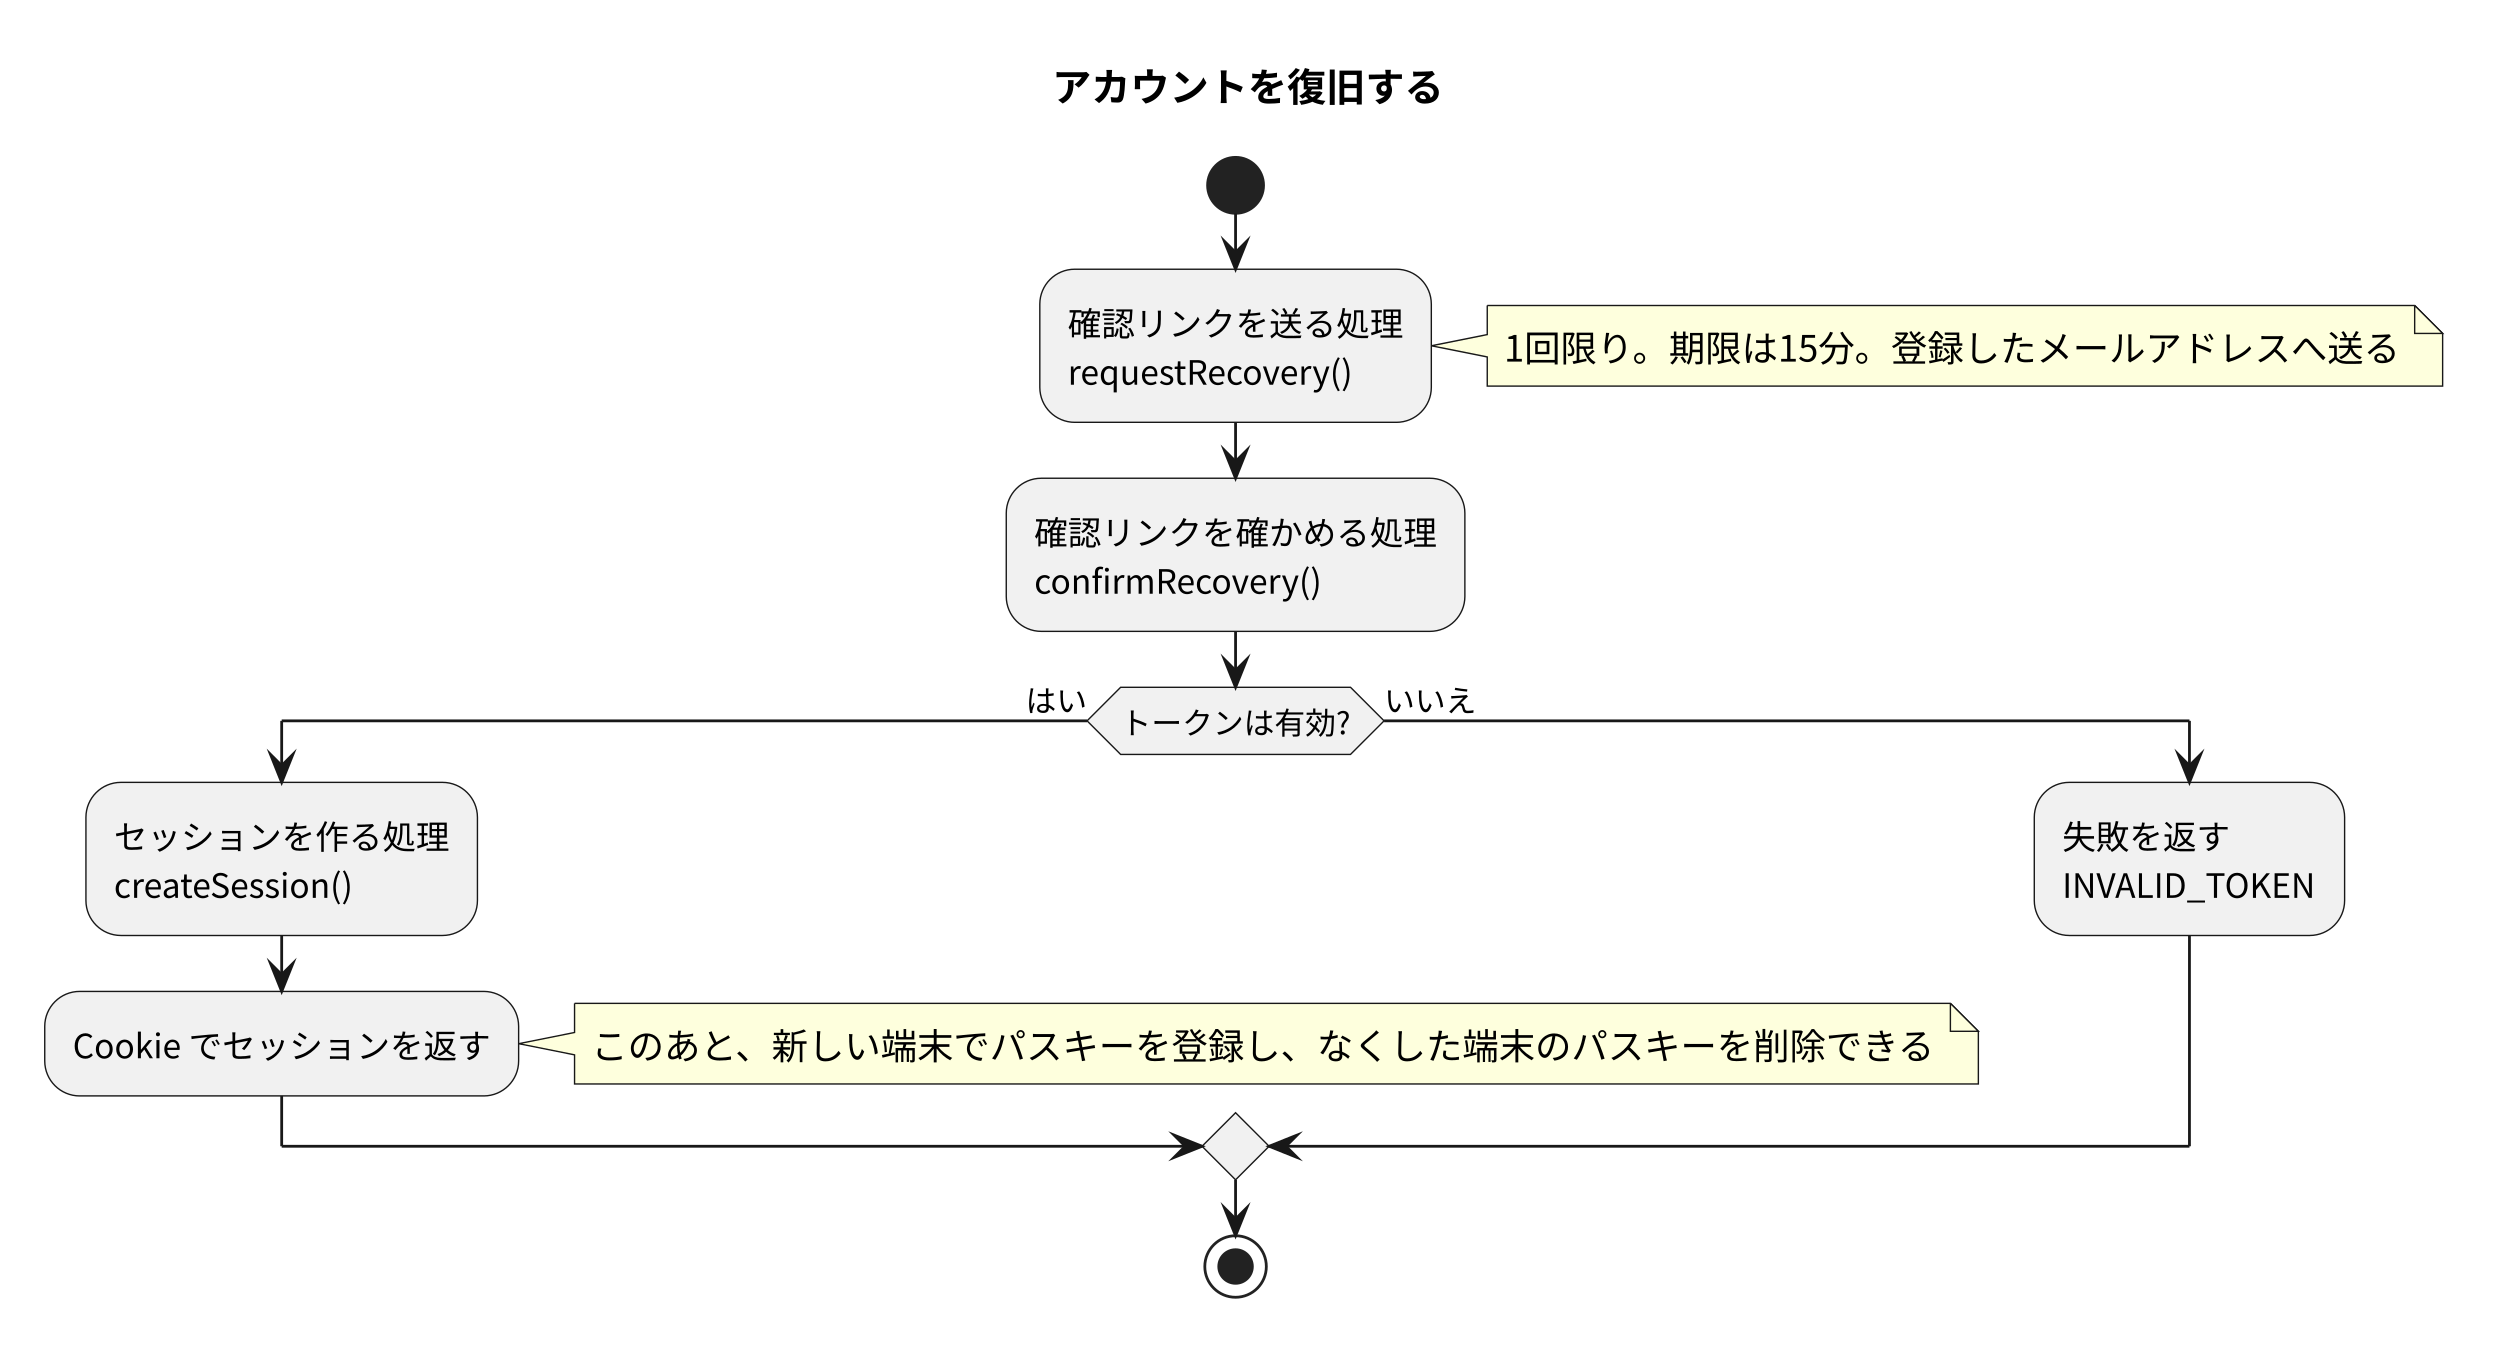
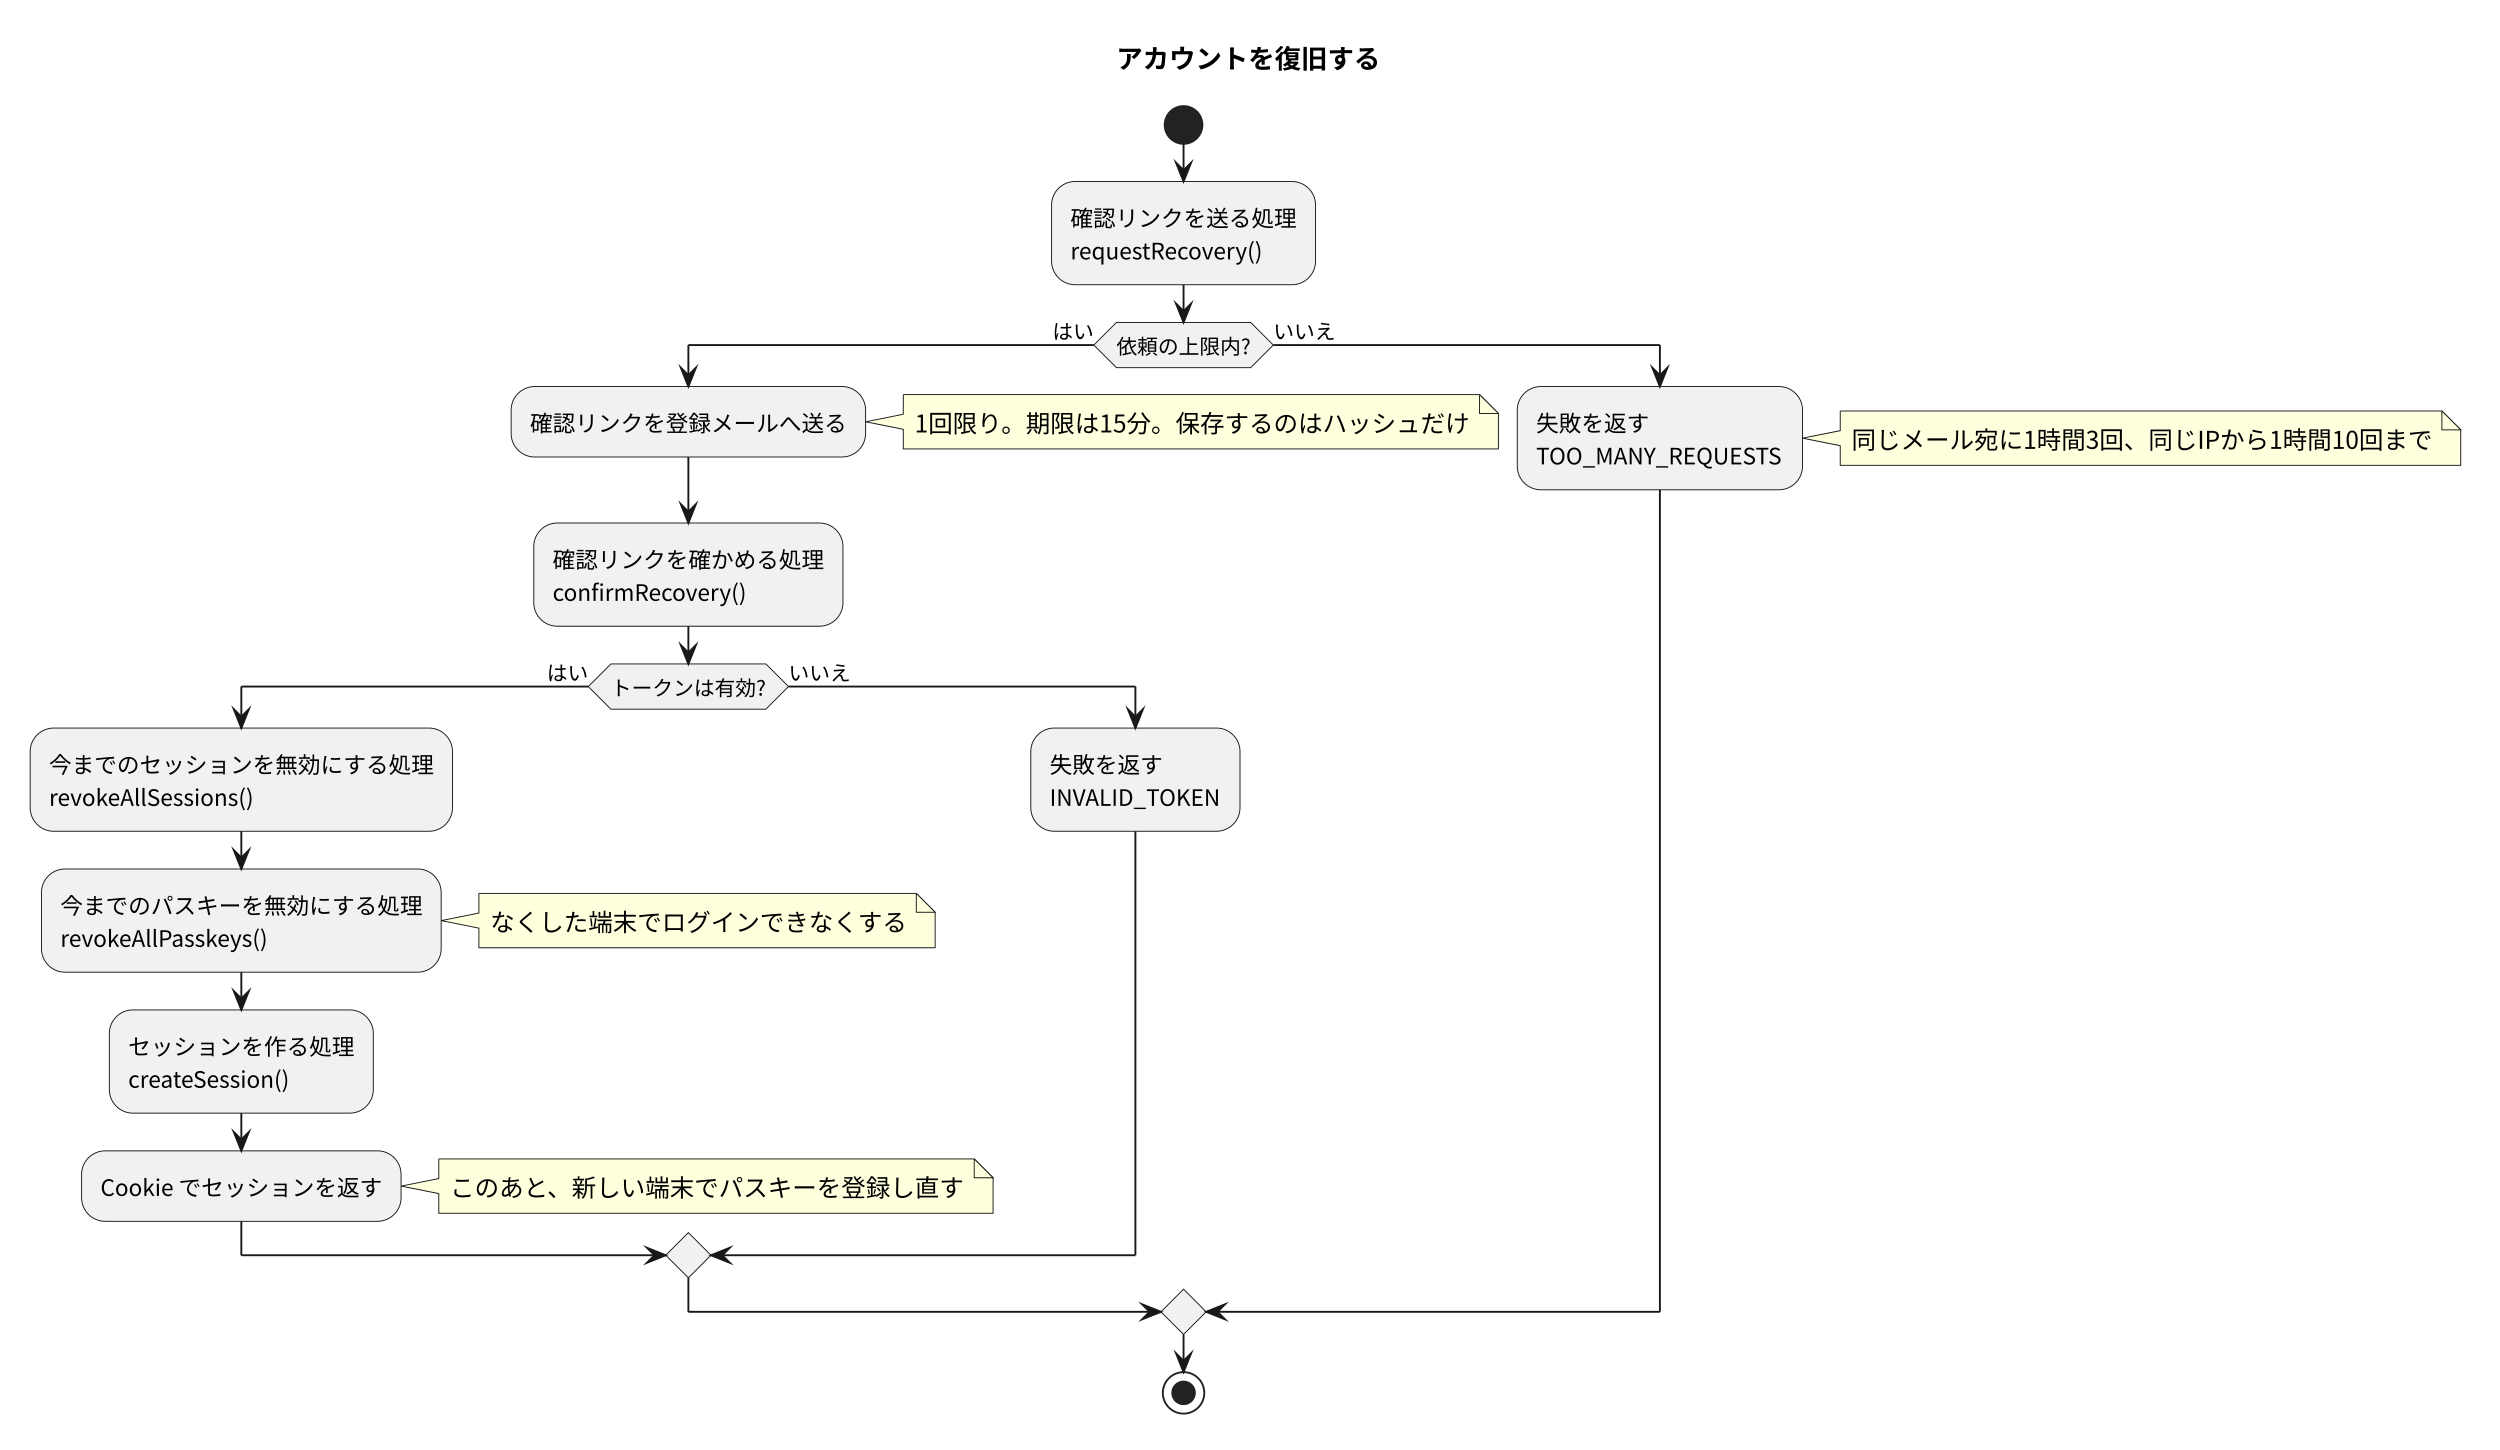
- <svg xmlns="http://www.w3.org/2000/svg" version="1.1" data-diagram-type="ACTIVITY" style="width:894px;height:483px;background:#FFFFFF;" width="894px" height="483px" viewBox="0 0 894 483" zoomAndPan="magnify" preserveAspectRatio="none" contentStyleType="text/css">
+ <svg xmlns="http://www.w3.org/2000/svg" version="1.1" data-diagram-type="ACTIVITY" style="width:1326px;height:769px;background:#FFFFFF;" width="1326px" height="769px" viewBox="0 0 1326 769" zoomAndPan="magnify" preserveAspectRatio="none" contentStyleType="text/css">
  <defs />
  <g font-family="sans-serif" lengthAdjust="spacing">
    <g class="title" data-source-line="7">
-       <text x="376.243" y="36.24" fill="#000" font-size="14" textLength="139.999" font-weight="700" font-family="'Noto Sans CJK JP'">アカウントを復旧する</text>
+       <text x="592.087" y="36.24" fill="#000" font-size="14" textLength="139.999" font-weight="700" font-family="'Noto Sans CJK JP'">アカウントを復旧する</text>
    </g>
-     <ellipse cx="441.839" cy="66.272" rx="10" ry="10" fill="#222" style="stroke:#222;stroke-width:1;" />
-     <path d="M531.84,109.236 L531.84,119.648 L511.84,123.648 L531.84,127.648 L531.84,138.06 A0,0 0 0 0 531.84,138.06 L873.485,138.06 A0,0 0 0 0 873.485,138.06 L873.485,119.236 L863.485,109.236 L531.84,109.236 A0,0 0 0 0 531.84,109.236" style="stroke:#181818;stroke-width:0.5;" fill="#FEFFDD" />
-     <path d="M863.485,109.236 L863.485,119.236 L873.485,119.236 L863.485,109.236" style="stroke:#181818;stroke-width:0.5;" fill="#FEFFDD" />
-     <text x="537.84" y="129.316" fill="#000" font-size="13" textLength="320.645" font-family="'Noto Sans CJK JP'">1回限り。期限は15分。登録したメールアドレスへ送る</text>
-     <rect x="371.839" y="96.272" width="140.001" height="54.752" fill="#F1F1F1" style="stroke:#181818;stroke-width:0.5;" rx="12.5" ry="12.5" />
-     <text x="381.839" y="120.192" fill="#000" font-size="12" textLength="120.001" font-family="'Noto Sans CJK JP'">確認リンクを送る処理</text>
-     <text x="381.839" y="137.568" fill="#000" font-size="12" textLength="102.397" font-family="'Noto Sans CJK JP'">requestRecovery()</text>
-     <rect x="359.839" y="171.024" width="164.001" height="54.752" fill="#F1F1F1" style="stroke:#181818;stroke-width:0.5;" rx="12.5" ry="12.5" />
-     <text x="369.839" y="194.944" fill="#000" font-size="12" textLength="144.001" font-family="'Noto Sans CJK JP'">確認リンクを確かめる処理</text>
-     <text x="369.839" y="212.32" fill="#000" font-size="12" textLength="103.261" font-family="'Noto Sans CJK JP'">confirmRecovery()</text>
-     <polygon points="400.732,245.776,482.946,245.776,494.946,257.776,482.946,269.776,400.732,269.776,388.732,257.776,400.732,245.776" fill="#F1F1F1" style="stroke:#181818;stroke-width:0.5;stroke-linejoin:miter;stroke-miterlimit:10;" />
-     <text x="400.732" y="262.572" fill="#000" font-size="11" textLength="82.213" font-family="'Noto Sans CJK JP'">トークンは有効?</text>
-     <text x="366.733" y="254.608" fill="#000" font-size="11" textLength="22" font-family="'Noto Sans CJK JP'">はい</text>
-     <text x="494.946" y="254.608" fill="#000" font-size="11" textLength="33" font-family="'Noto Sans CJK JP'">いいえ</text>
-     <rect x="30.73" y="279.776" width="140.001" height="54.752" fill="#F1F1F1" style="stroke:#181818;stroke-width:0.5;" rx="12.5" ry="12.5" />
-     <text x="40.73" y="303.696" fill="#000" font-size="12" textLength="120.001" font-family="'Noto Sans CJK JP'">セッションを作る処理</text>
-     <text x="40.73" y="321.073" fill="#000" font-size="12" textLength="86.389" font-family="'Noto Sans CJK JP'">createSession()</text>
-     <path d="M205.461,358.805 L205.461,369.217 L185.461,373.217 L205.461,377.217 L205.461,387.629 A0,0 0 0 0 205.461,387.629 L707.461,387.629 A0,0 0 0 0 707.461,387.629 L707.461,368.805 L697.461,358.805 L205.461,358.805 A0,0 0 0 0 205.461,358.805" style="stroke:#181818;stroke-width:0.5;" fill="#FEFFDD" />
-     <path d="M697.461,358.805 L697.461,368.805 L707.461,368.805 L697.461,358.805" style="stroke:#181818;stroke-width:0.5;" fill="#FEFFDD" />
-     <text x="211.461" y="378.885" fill="#000" font-size="13" textLength="481" font-family="'Noto Sans CJK JP'">このあと、新しい端末でパスキーを登録し、なくした端末のパスキーを削除できる</text>
-     <rect x="16" y="354.529" width="169.461" height="37.376" fill="#F1F1F1" style="stroke:#181818;stroke-width:0.5;" rx="12.5" ry="12.5" />
-     <text x="26" y="378.449" fill="#000" font-size="12" textLength="149.461" font-family="'Noto Sans CJK JP'">Cookie でセッションを返す</text>
-     <rect x="727.461" y="279.776" width="110.973" height="54.752" fill="#F1F1F1" style="stroke:#181818;stroke-width:0.5;" rx="12.5" ry="12.5" />
-     <text x="737.461" y="303.696" fill="#000" font-size="12" textLength="60" font-family="'Noto Sans CJK JP'">失敗を返す</text>
-     <text x="737.461" y="321.073" fill="#000" font-size="12" textLength="90.973" font-family="'Noto Sans CJK JP'">INVALID_TOKEN</text>
-     <polygon points="441.839,397.905,453.839,409.905,441.839,421.905,429.839,409.905,441.839,397.905" fill="#F1F1F1" style="stroke:#181818;stroke-width:0.5;stroke-linejoin:miter;stroke-miterlimit:10;" />
-     <ellipse cx="441.839" cy="452.905" rx="11" ry="11" fill="none" style="stroke:#222;stroke-width:1;" />
-     <ellipse cx="441.839" cy="452.905" rx="6" ry="6" fill="#222" style="stroke:#222;stroke-width:1;" />
-     <line x1="441.839" y1="76.272" x2="441.839" y2="96.272" style="stroke:#181818;stroke-width:1;" />
-     <polygon points="437.839,86.272,441.839,96.272,445.839,86.272,441.839,90.272" fill="#181818" style="stroke:#181818;stroke-width:1;stroke-linejoin:miter;stroke-miterlimit:10;" />
-     <line x1="441.839" y1="151.024" x2="441.839" y2="171.024" style="stroke:#181818;stroke-width:1;" />
-     <polygon points="437.839,161.024,441.839,171.024,445.839,161.024,441.839,165.024" fill="#181818" style="stroke:#181818;stroke-width:1;stroke-linejoin:miter;stroke-miterlimit:10;" />
-     <line x1="100.731" y1="334.529" x2="100.731" y2="354.529" style="stroke:#181818;stroke-width:1;" />
-     <polygon points="96.731,344.529,100.731,354.529,104.731,344.529,100.731,348.529" fill="#181818" style="stroke:#181818;stroke-width:1;stroke-linejoin:miter;stroke-miterlimit:10;" />
-     <line x1="388.732" y1="257.776" x2="100.731" y2="257.776" style="stroke:#181818;stroke-width:1;" />
-     <line x1="100.731" y1="257.776" x2="100.731" y2="279.776" style="stroke:#181818;stroke-width:1;" />
-     <polygon points="96.731,269.776,100.731,279.776,104.731,269.776,100.731,273.776" fill="#181818" style="stroke:#181818;stroke-width:1;stroke-linejoin:miter;stroke-miterlimit:10;" />
-     <line x1="494.946" y1="257.776" x2="782.948" y2="257.776" style="stroke:#181818;stroke-width:1;" />
-     <line x1="782.948" y1="257.776" x2="782.948" y2="279.776" style="stroke:#181818;stroke-width:1;" />
-     <polygon points="778.948,269.776,782.948,279.776,786.948,269.776,782.948,273.776" fill="#181818" style="stroke:#181818;stroke-width:1;stroke-linejoin:miter;stroke-miterlimit:10;" />
-     <line x1="100.731" y1="391.905" x2="100.731" y2="409.905" style="stroke:#181818;stroke-width:1;" />
-     <line x1="100.731" y1="409.905" x2="429.839" y2="409.905" style="stroke:#181818;stroke-width:1;" />
-     <polygon points="419.839,405.905,429.839,409.905,419.839,413.905,423.839,409.905" fill="#181818" style="stroke:#181818;stroke-width:1;stroke-linejoin:miter;stroke-miterlimit:10;" />
-     <line x1="782.948" y1="334.529" x2="782.948" y2="409.905" style="stroke:#181818;stroke-width:1;" />
-     <line x1="782.948" y1="409.905" x2="453.839" y2="409.905" style="stroke:#181818;stroke-width:1;" />
-     <polygon points="463.839,405.905,453.839,409.905,463.839,413.905,459.839,409.905" fill="#181818" style="stroke:#181818;stroke-width:1;stroke-linejoin:miter;stroke-miterlimit:10;" />
-     <line x1="441.839" y1="225.776" x2="441.839" y2="245.776" style="stroke:#181818;stroke-width:1;" />
-     <polygon points="437.839,235.776,441.839,245.776,445.839,235.776,441.839,239.776" fill="#181818" style="stroke:#181818;stroke-width:1;stroke-linejoin:miter;stroke-miterlimit:10;" />
-     <line x1="441.839" y1="421.905" x2="441.839" y2="441.905" style="stroke:#181818;stroke-width:1;" />
-     <polygon points="437.839,431.905,441.839,441.905,445.839,431.905,441.839,435.905" fill="#181818" style="stroke:#181818;stroke-width:1;stroke-linejoin:miter;stroke-miterlimit:10;" />
+     <ellipse cx="627.759" cy="66.272" rx="10" ry="10" fill="#222" style="stroke:#222;stroke-width:1;" />
+     <rect x="557.758" y="96.272" width="140.001" height="54.752" fill="#F1F1F1" style="stroke:#181818;stroke-width:0.5;" rx="12.5" ry="12.5" />
+     <text x="567.758" y="120.192" fill="#000" font-size="12" textLength="120.001" font-family="'Noto Sans CJK JP'">確認リンクを送る処理</text>
+     <text x="567.758" y="137.568" fill="#000" font-size="12" textLength="102.397" font-family="'Noto Sans CJK JP'">requestRecovery()</text>
+     <polygon points="592.152,171.024,663.365,171.024,675.365,183.024,663.365,195.024,592.152,195.024,580.152,183.024,592.152,171.024" fill="#F1F1F1" style="stroke:#181818;stroke-width:0.5;stroke-linejoin:miter;stroke-miterlimit:10;" />
+     <text x="592.152" y="187.82" fill="#000" font-size="11" textLength="71.214" font-family="'Noto Sans CJK JP'">依頼の上限内?</text>
+     <text x="558.152" y="179.856" fill="#000" font-size="11" textLength="22" font-family="'Noto Sans CJK JP'">はい</text>
+     <text x="675.365" y="179.856" fill="#000" font-size="11" textLength="33" font-family="'Noto Sans CJK JP'">いいえ</text>
+     <path d="M479.11,209.3 L479.11,219.712 L459.11,223.712 L479.11,227.712 L479.11,238.124 A0,0 0 0 0 479.11,238.124 L794.755,238.124 A0,0 0 0 0 794.755,238.124 L794.755,219.3 L784.755,209.3 L479.11,209.3 A0,0 0 0 0 479.11,209.3" style="stroke:#181818;stroke-width:0.5;" fill="#FEFFDD" />
+     <path d="M784.755,209.3 L784.755,219.3 L794.755,219.3 L784.755,209.3" style="stroke:#181818;stroke-width:0.5;" fill="#FEFFDD" />
+     <text x="485.11" y="229.38" fill="#000" font-size="13" textLength="294.645" font-family="'Noto Sans CJK JP'">1回限り。期限は15分。保存するのはハッシュだけ</text>
+     <rect x="271.109" y="205.024" width="188.001" height="37.376" fill="#F1F1F1" style="stroke:#181818;stroke-width:0.5;" rx="12.5" ry="12.5" />
+     <text x="281.109" y="228.944" fill="#000" font-size="12" textLength="168.001" font-family="'Noto Sans CJK JP'">確認リンクを登録メールへ送る</text>
+     <rect x="283.109" y="277.4" width="164.001" height="54.752" fill="#F1F1F1" style="stroke:#181818;stroke-width:0.5;" rx="12.5" ry="12.5" />
+     <text x="293.109" y="301.32" fill="#000" font-size="12" textLength="144.001" font-family="'Noto Sans CJK JP'">確認リンクを確かめる処理</text>
+     <text x="293.109" y="318.696" fill="#000" font-size="12" textLength="103.261" font-family="'Noto Sans CJK JP'">confirmRecovery()</text>
+     <polygon points="324.003,352.153,406.216,352.153,418.216,364.153,406.216,376.153,324.003,376.153,312.003,364.153,324.003,352.153" fill="#F1F1F1" style="stroke:#181818;stroke-width:0.5;stroke-linejoin:miter;stroke-miterlimit:10;" />
+     <text x="324.003" y="368.948" fill="#000" font-size="11" textLength="82.213" font-family="'Noto Sans CJK JP'">トークンは有効?</text>
+     <text x="290.003" y="360.985" fill="#000" font-size="11" textLength="22" font-family="'Noto Sans CJK JP'">はい</text>
+     <text x="418.216" y="360.985" fill="#000" font-size="11" textLength="33" font-family="'Noto Sans CJK JP'">いいえ</text>
+     <rect x="16" y="386.153" width="224.002" height="54.752" fill="#F1F1F1" style="stroke:#181818;stroke-width:0.5;" rx="12.5" ry="12.5" />
+     <text x="26" y="410.073" fill="#000" font-size="12" textLength="204.002" font-family="'Noto Sans CJK JP'">今までのセッションを無効にする処理</text>
+     <text x="26" y="427.449" fill="#000" font-size="12" textLength="108.865" font-family="'Noto Sans CJK JP'">revokeAllSessions()</text>
+     <path d="M254.002,473.869 L254.002,484.281 L234.002,488.281 L254.002,492.281 L254.002,502.693 A0,0 0 0 0 254.002,502.693 L496.002,502.693 A0,0 0 0 0 496.002,502.693 L496.002,483.869 L486.002,473.869 L254.002,473.869 A0,0 0 0 0 254.002,473.869" style="stroke:#181818;stroke-width:0.5;" fill="#FEFFDD" />
+     <path d="M486.002,473.869 L486.002,483.869 L496.002,483.869 L486.002,473.869" style="stroke:#181818;stroke-width:0.5;" fill="#FEFFDD" />
+     <text x="260.002" y="493.949" fill="#000" font-size="13" textLength="221" font-family="'Noto Sans CJK JP'">なくした端末でログインできなくする</text>
+     <rect x="22" y="460.905" width="212.001" height="54.752" fill="#F1F1F1" style="stroke:#181818;stroke-width:0.5;" rx="12.5" ry="12.5" />
+     <text x="32" y="484.825" fill="#000" font-size="12" textLength="192.001" font-family="'Noto Sans CJK JP'">今までのパスキーを無効にする処理</text>
+     <text x="32" y="502.201" fill="#000" font-size="12" textLength="111.049" font-family="'Noto Sans CJK JP'">revokeAllPasskeys()</text>
+     <rect x="58" y="535.657" width="140.001" height="54.752" fill="#F1F1F1" style="stroke:#181818;stroke-width:0.5;" rx="12.5" ry="12.5" />
+     <text x="68" y="559.577" fill="#000" font-size="12" textLength="120.001" font-family="'Noto Sans CJK JP'">セッションを作る処理</text>
+     <text x="68" y="576.953" fill="#000" font-size="12" textLength="86.389" font-family="'Noto Sans CJK JP'">createSession()</text>
+     <path d="M232.731,614.685 L232.731,625.097 L212.731,629.097 L232.731,633.097 L232.731,643.509 A0,0 0 0 0 232.731,643.509 L526.732,643.509 A0,0 0 0 0 526.732,643.509 L526.732,624.685 L516.732,614.685 L232.731,614.685 A0,0 0 0 0 232.731,614.685" style="stroke:#181818;stroke-width:0.5;" fill="#FEFFDD" />
+     <path d="M516.732,614.685 L516.732,624.685 L526.732,624.685 L516.732,614.685" style="stroke:#181818;stroke-width:0.5;" fill="#FEFFDD" />
+     <text x="238.731" y="634.765" fill="#000" font-size="13" textLength="273" font-family="'Noto Sans CJK JP'">このあと、新しい端末でパスキーを登録し直す</text>
+     <rect x="43.27" y="610.409" width="169.461" height="37.376" fill="#F1F1F1" style="stroke:#181818;stroke-width:0.5;" rx="12.5" ry="12.5" />
+     <text x="53.27" y="634.329" fill="#000" font-size="12" textLength="149.461" font-family="'Noto Sans CJK JP'">Cookie でセッションを返す</text>
+     <rect x="546.732" y="386.153" width="110.973" height="54.752" fill="#F1F1F1" style="stroke:#181818;stroke-width:0.5;" rx="12.5" ry="12.5" />
+     <text x="556.732" y="410.073" fill="#000" font-size="12" textLength="60" font-family="'Noto Sans CJK JP'">失敗を返す</text>
+     <text x="556.732" y="427.449" fill="#000" font-size="12" textLength="90.973" font-family="'Noto Sans CJK JP'">INVALID_TOKEN</text>
+     <polygon points="365.109,653.785,377.109,665.785,365.109,677.785,353.109,665.785,365.109,653.785" fill="#F1F1F1" style="stroke:#181818;stroke-width:0.5;stroke-linejoin:miter;stroke-miterlimit:10;" />
+     <path d="M976.06,217.988 L976.06,228.4 L956.06,232.4 L976.06,236.4 L976.06,246.812 A0,0 0 0 0 976.06,246.812 L1305.174,246.812 A0,0 0 0 0 1305.174,246.812 L1305.174,227.988 L1295.174,217.988 L976.06,217.988 A0,0 0 0 0 976.06,217.988" style="stroke:#181818;stroke-width:0.5;" fill="#FEFFDD" />
+     <path d="M1295.174,217.988 L1295.174,227.988 L1305.174,227.988 L1295.174,217.988" style="stroke:#181818;stroke-width:0.5;" fill="#FEFFDD" />
+     <text x="982.06" y="238.068" fill="#000" font-size="13" textLength="308.113" font-family="'Noto Sans CJK JP'">同じメール宛に1時間3回、同じIPから1時間10回まで</text>
+     <rect x="804.755" y="205.024" width="151.305" height="54.752" fill="#F1F1F1" style="stroke:#181818;stroke-width:0.5;" rx="12.5" ry="12.5" />
+     <text x="814.755" y="228.944" fill="#000" font-size="12" textLength="60" font-family="'Noto Sans CJK JP'">失敗を返す</text>
+     <text x="814.755" y="246.32" fill="#000" font-size="12" textLength="131.305" font-family="'Noto Sans CJK JP'">TOO_MANY_REQUESTS</text>
+     <polygon points="627.759,683.785,639.759,695.785,627.759,707.785,615.759,695.785,627.759,683.785" fill="#F1F1F1" style="stroke:#181818;stroke-width:0.5;stroke-linejoin:miter;stroke-miterlimit:10;" />
+     <ellipse cx="627.759" cy="738.785" rx="11" ry="11" fill="none" style="stroke:#222;stroke-width:1;" />
+     <ellipse cx="627.759" cy="738.785" rx="6" ry="6" fill="#222" style="stroke:#222;stroke-width:1;" />
+     <line x1="627.759" y1="76.272" x2="627.759" y2="96.272" style="stroke:#181818;stroke-width:1;" />
+     <polygon points="623.759,86.272,627.759,96.272,631.759,86.272,627.759,90.272" fill="#181818" style="stroke:#181818;stroke-width:1;stroke-linejoin:miter;stroke-miterlimit:10;" />
+     <line x1="365.109" y1="242.4" x2="365.109" y2="277.4" style="stroke:#181818;stroke-width:1;" />
+     <polygon points="361.109,267.4,365.109,277.4,369.109,267.4,365.109,271.4" fill="#181818" style="stroke:#181818;stroke-width:1;stroke-linejoin:miter;stroke-miterlimit:10;" />
+     <line x1="128.001" y1="440.905" x2="128.001" y2="460.905" style="stroke:#181818;stroke-width:1;" />
+     <polygon points="124.001,450.905,128.001,460.905,132.001,450.905,128.001,454.905" fill="#181818" style="stroke:#181818;stroke-width:1;stroke-linejoin:miter;stroke-miterlimit:10;" />
+     <line x1="128.001" y1="515.657" x2="128.001" y2="535.657" style="stroke:#181818;stroke-width:1;" />
+     <polygon points="124.001,525.657,128.001,535.657,132.001,525.657,128.001,529.657" fill="#181818" style="stroke:#181818;stroke-width:1;stroke-linejoin:miter;stroke-miterlimit:10;" />
+     <line x1="128.001" y1="590.409" x2="128.001" y2="610.409" style="stroke:#181818;stroke-width:1;" />
+     <polygon points="124.001,600.409,128.001,610.409,132.001,600.409,128.001,604.409" fill="#181818" style="stroke:#181818;stroke-width:1;stroke-linejoin:miter;stroke-miterlimit:10;" />
+     <line x1="312.003" y1="364.153" x2="128.001" y2="364.153" style="stroke:#181818;stroke-width:1;" />
+     <line x1="128.001" y1="364.153" x2="128.001" y2="386.153" style="stroke:#181818;stroke-width:1;" />
+     <polygon points="124.001,376.153,128.001,386.153,132.001,376.153,128.001,380.153" fill="#181818" style="stroke:#181818;stroke-width:1;stroke-linejoin:miter;stroke-miterlimit:10;" />
+     <line x1="418.216" y1="364.153" x2="602.218" y2="364.153" style="stroke:#181818;stroke-width:1;" />
+     <line x1="602.218" y1="364.153" x2="602.218" y2="386.153" style="stroke:#181818;stroke-width:1;" />
+     <polygon points="598.218,376.153,602.218,386.153,606.218,376.153,602.218,380.153" fill="#181818" style="stroke:#181818;stroke-width:1;stroke-linejoin:miter;stroke-miterlimit:10;" />
+     <line x1="128.001" y1="647.785" x2="128.001" y2="665.785" style="stroke:#181818;stroke-width:1;" />
+     <line x1="128.001" y1="665.785" x2="353.109" y2="665.785" style="stroke:#181818;stroke-width:1;" />
+     <polygon points="343.109,661.785,353.109,665.785,343.109,669.785,347.109,665.785" fill="#181818" style="stroke:#181818;stroke-width:1;stroke-linejoin:miter;stroke-miterlimit:10;" />
+     <line x1="602.218" y1="440.905" x2="602.218" y2="665.785" style="stroke:#181818;stroke-width:1;" />
+     <line x1="602.218" y1="665.785" x2="377.109" y2="665.785" style="stroke:#181818;stroke-width:1;" />
+     <polygon points="387.109,661.785,377.109,665.785,387.109,669.785,383.109,665.785" fill="#181818" style="stroke:#181818;stroke-width:1;stroke-linejoin:miter;stroke-miterlimit:10;" />
+     <line x1="365.109" y1="332.153" x2="365.109" y2="352.153" style="stroke:#181818;stroke-width:1;" />
+     <polygon points="361.109,342.153,365.109,352.153,369.109,342.153,365.109,346.153" fill="#181818" style="stroke:#181818;stroke-width:1;stroke-linejoin:miter;stroke-miterlimit:10;" />
+     <line x1="580.152" y1="183.024" x2="365.109" y2="183.024" style="stroke:#181818;stroke-width:1;" />
+     <line x1="365.109" y1="183.024" x2="365.109" y2="205.024" style="stroke:#181818;stroke-width:1;" />
+     <polygon points="361.109,195.024,365.109,205.024,369.109,195.024,365.109,199.024" fill="#181818" style="stroke:#181818;stroke-width:1;stroke-linejoin:miter;stroke-miterlimit:10;" />
+     <line x1="675.365" y1="183.024" x2="880.408" y2="183.024" style="stroke:#181818;stroke-width:1;" />
+     <line x1="880.408" y1="183.024" x2="880.408" y2="205.024" style="stroke:#181818;stroke-width:1;" />
+     <polygon points="876.408,195.024,880.408,205.024,884.408,195.024,880.408,199.024" fill="#181818" style="stroke:#181818;stroke-width:1;stroke-linejoin:miter;stroke-miterlimit:10;" />
+     <line x1="365.109" y1="677.785" x2="365.109" y2="695.785" style="stroke:#181818;stroke-width:1;" />
+     <line x1="365.109" y1="695.785" x2="615.759" y2="695.785" style="stroke:#181818;stroke-width:1;" />
+     <polygon points="605.759,691.785,615.759,695.785,605.759,699.785,609.759,695.785" fill="#181818" style="stroke:#181818;stroke-width:1;stroke-linejoin:miter;stroke-miterlimit:10;" />
+     <line x1="880.408" y1="259.776" x2="880.408" y2="695.785" style="stroke:#181818;stroke-width:1;" />
+     <line x1="880.408" y1="695.785" x2="639.759" y2="695.785" style="stroke:#181818;stroke-width:1;" />
+     <polygon points="649.759,691.785,639.759,695.785,649.759,699.785,645.759,695.785" fill="#181818" style="stroke:#181818;stroke-width:1;stroke-linejoin:miter;stroke-miterlimit:10;" />
+     <line x1="627.759" y1="151.024" x2="627.759" y2="171.024" style="stroke:#181818;stroke-width:1;" />
+     <polygon points="623.759,161.024,627.759,171.024,631.759,161.024,627.759,165.024" fill="#181818" style="stroke:#181818;stroke-width:1;stroke-linejoin:miter;stroke-miterlimit:10;" />
+     <line x1="627.759" y1="707.785" x2="627.759" y2="727.785" style="stroke:#181818;stroke-width:1;" />
+     <polygon points="623.759,717.785,627.759,727.785,631.759,717.785,627.759,721.785" fill="#181818" style="stroke:#181818;stroke-width:1;stroke-linejoin:miter;stroke-miterlimit:10;" />
  </g>
</svg>
